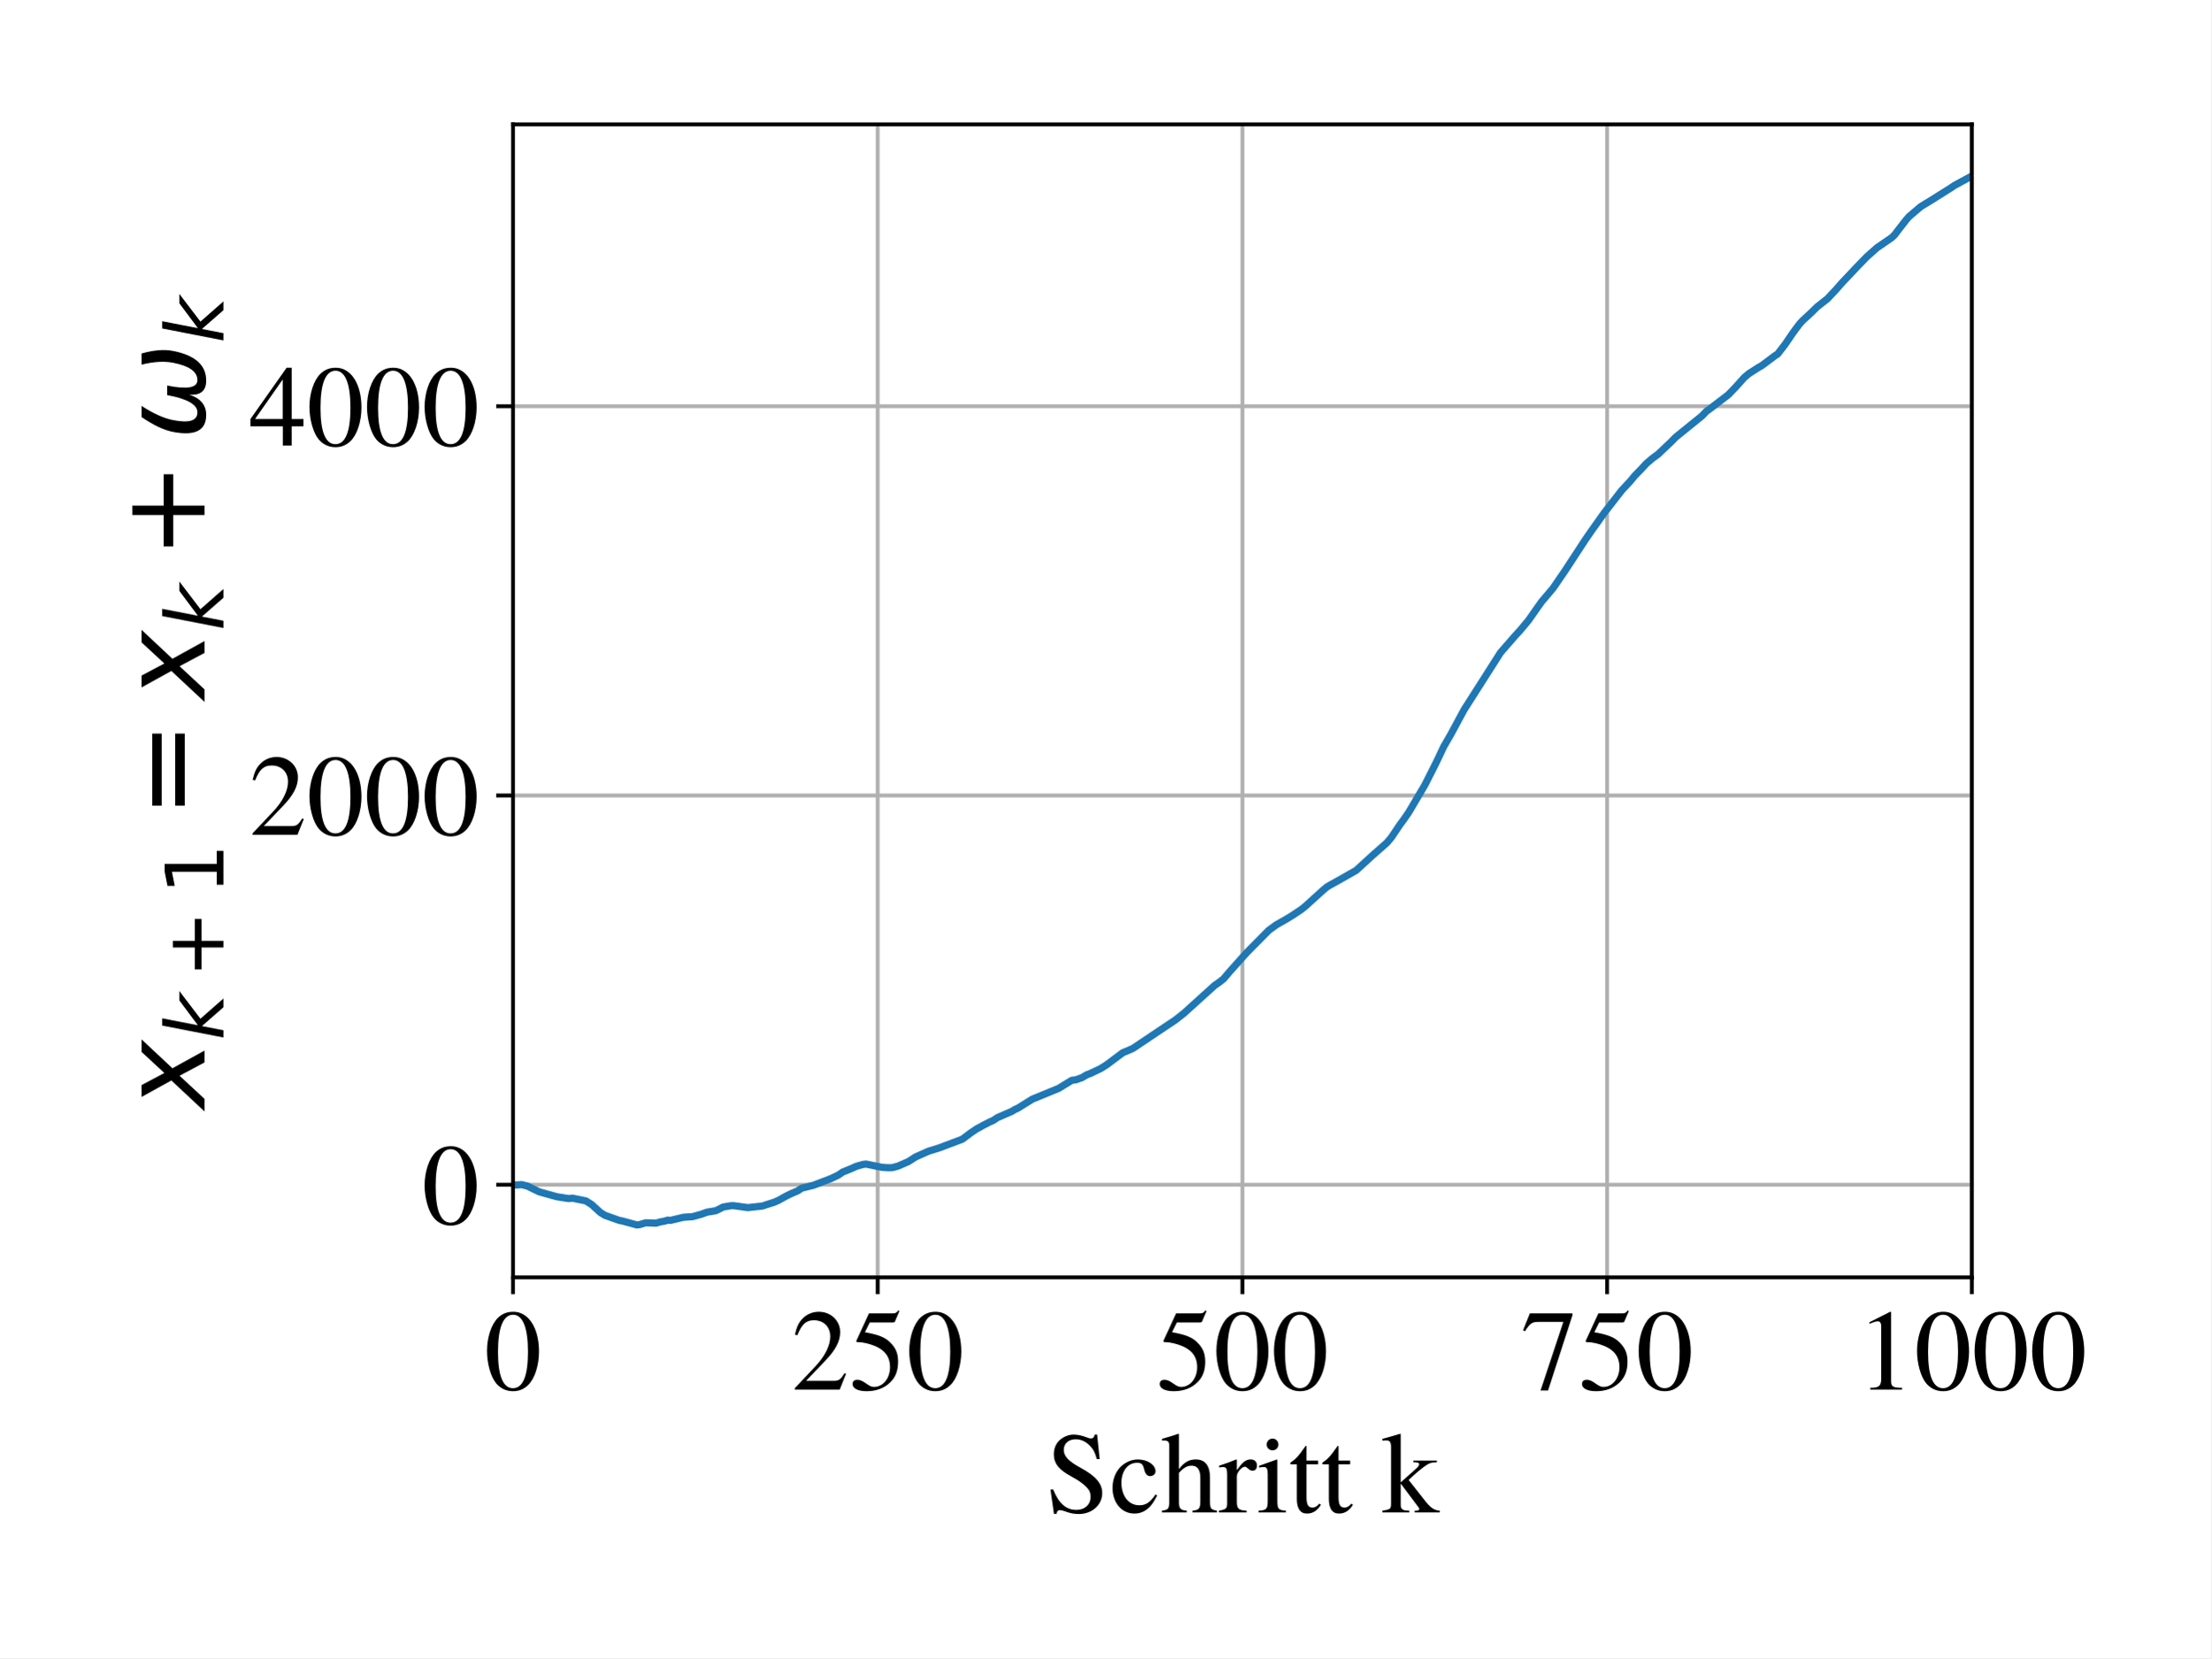
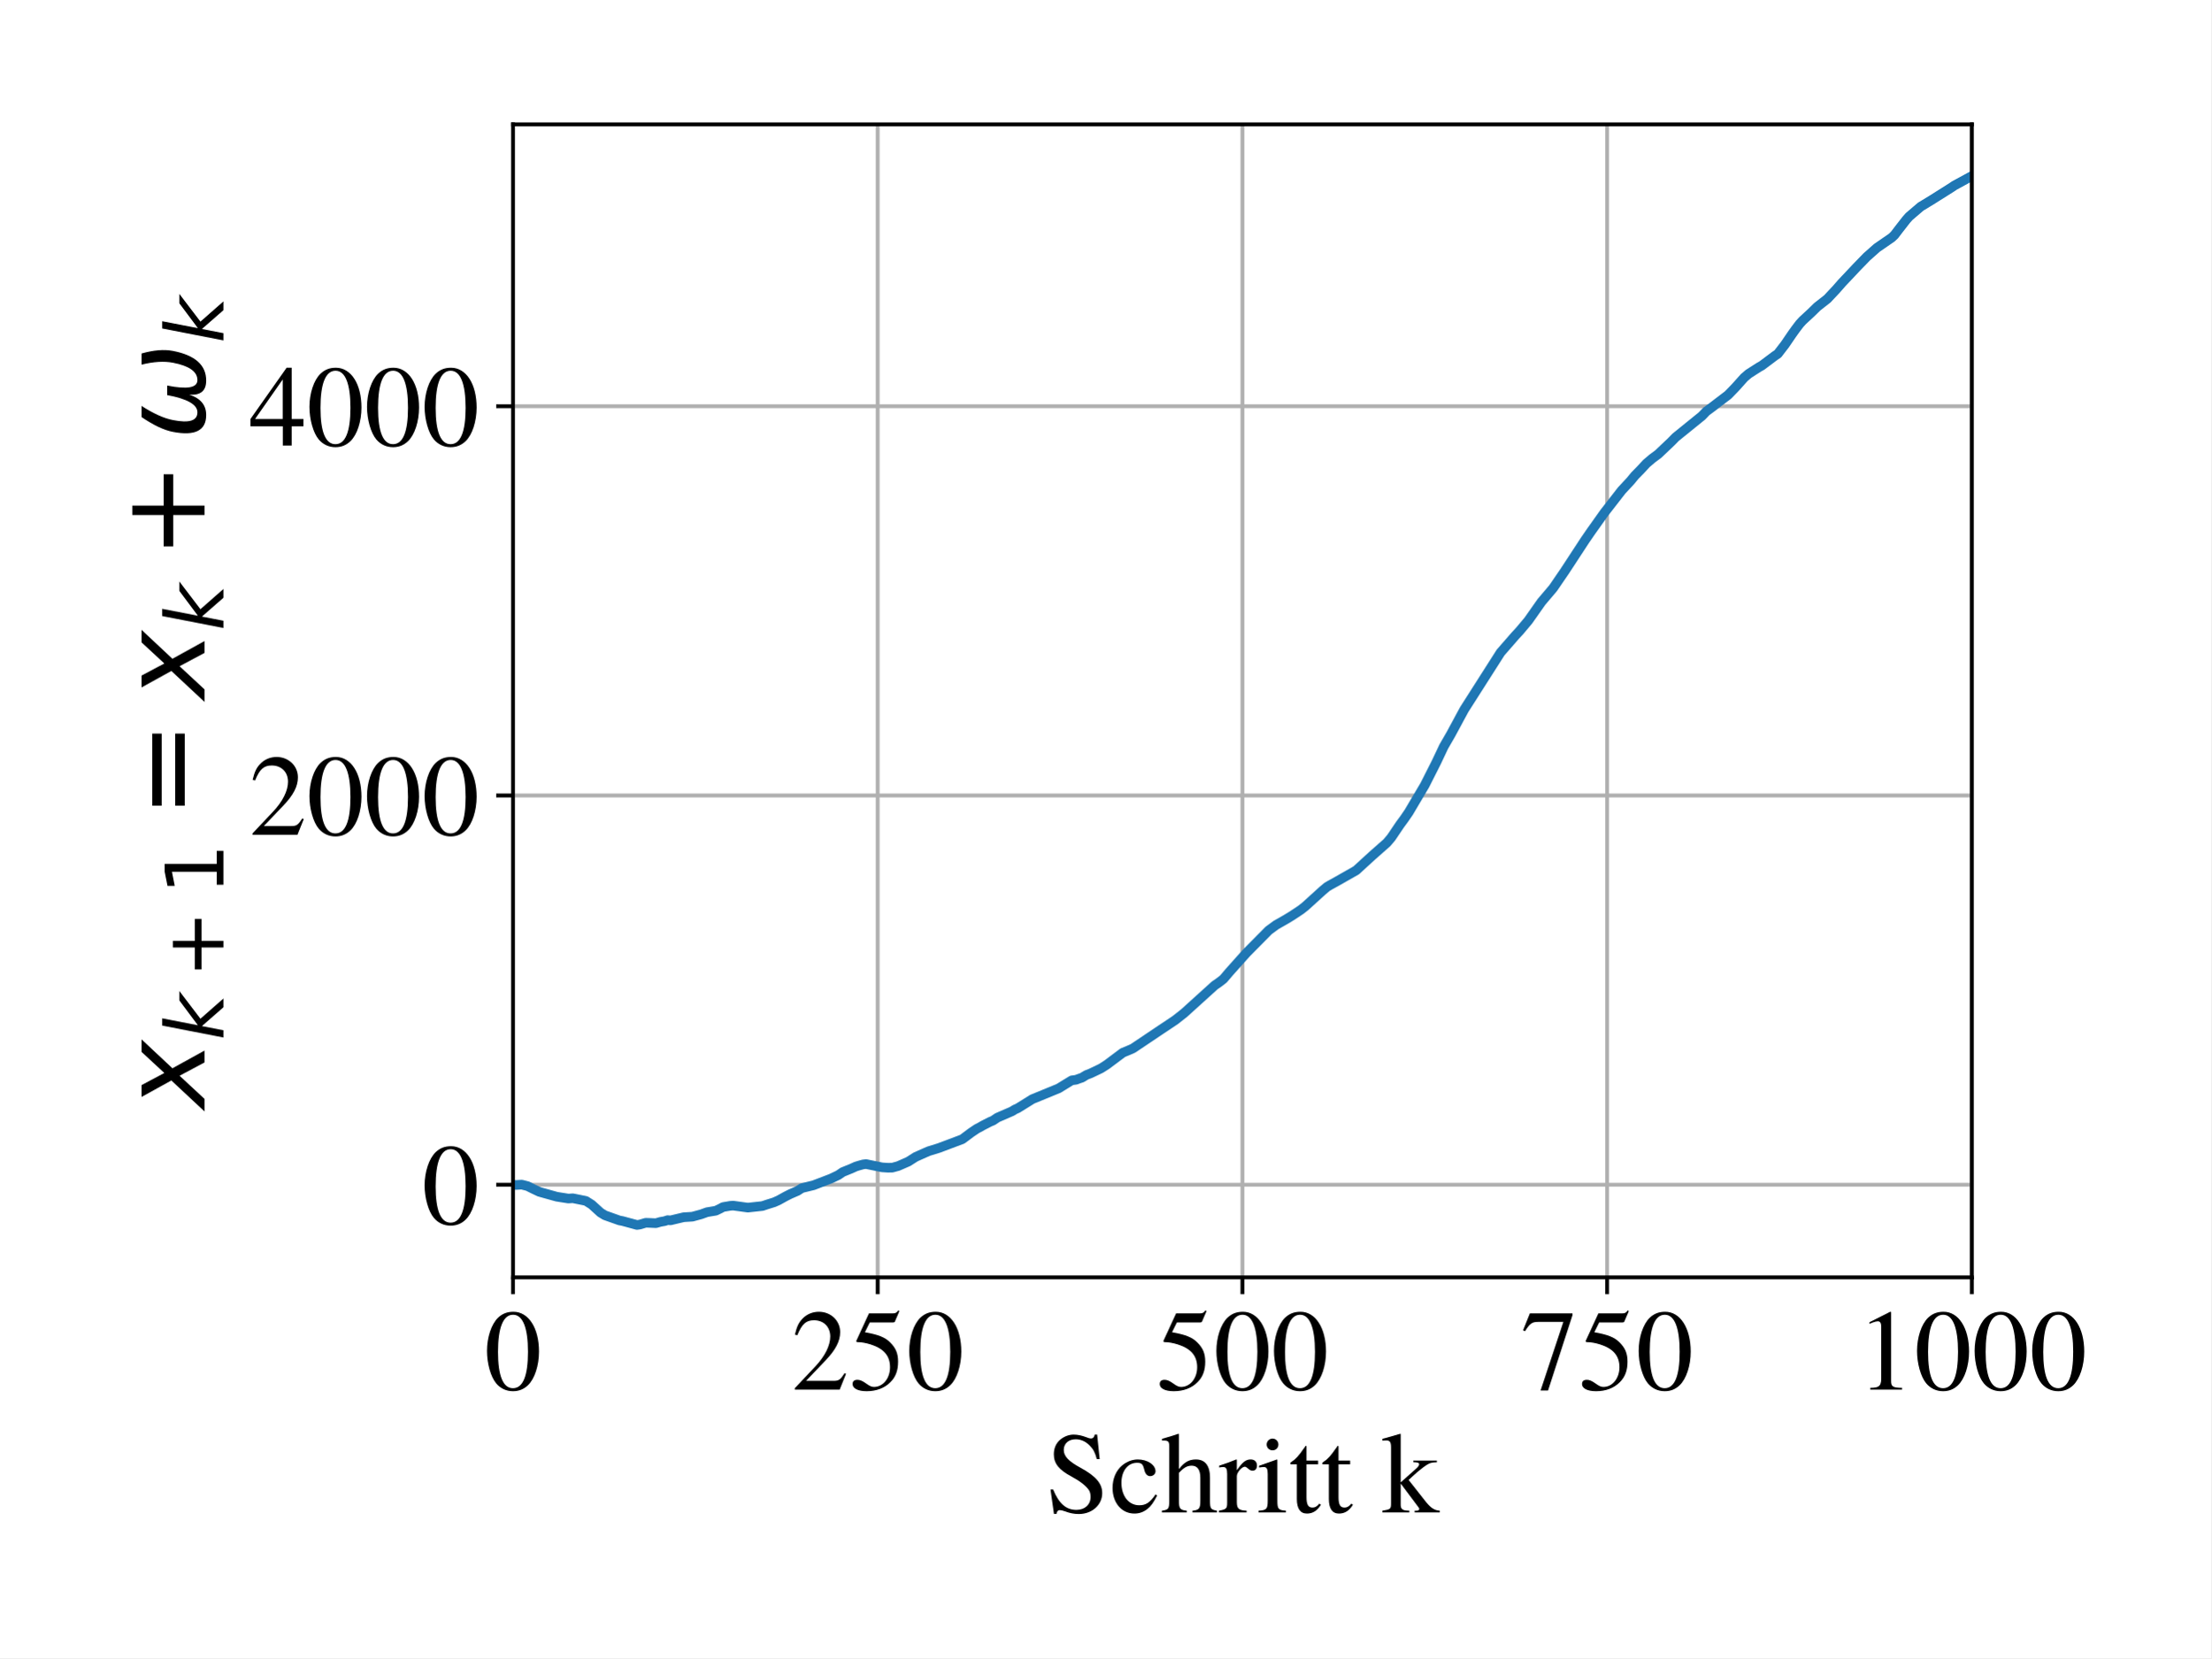
<svg xmlns="http://www.w3.org/2000/svg" xmlns:xlink="http://www.w3.org/1999/xlink" width="460.8pt" height="345.6pt" viewBox="0 0 460.8 345.6" version="1.1">
  <defs>
    <style type="text/css">*{stroke-linejoin: round; stroke-linecap: butt}</style>
  </defs>
  <g id="figure_1">
    <g id="patch_1">
      <path d="M 0 345.6  L 460.8 345.6  L 460.8 0  L 0 0  z " style="fill: #ffffff" />
    </g>
    <g id="axes_1">
      <g id="patch_2">
        <path d="M 106.904 266.245  L 410.94 266.245  L 410.94 25.92  L 106.904 25.92  z " style="fill: #ffffff" />
      </g>
      <g id="matplotlib.axis_1">
        <g id="xtick_1">
          <g id="line2d_1">
-             <path d="M 106.904 266.245  L 106.904 25.92  " clip-path="url(#p04ae0cd76e)" style="fill: none; stroke: #b0b0b0; stroke-width: 0.8; stroke-linecap: square" />
+             <path d="M 106.904 266.245  L 106.904 25.92  " clip-path="url(#p5bb47a6189)" style="fill: none; stroke: #b0b0b0; stroke-width: 0.8; stroke-linecap: square" />
          </g>
          <g id="line2d_2">
            <defs>
-               <path id="ma2ae0781fe" d="M 0 0  L 0 3.5  " style="stroke: #000000; stroke-width: 0.8" />
-             </defs>
-             <g>
-               <use xlink:href="#ma2ae0781fe" x="106.904" y="266.245" style="stroke: #000000; stroke-width: 0.8" />
+               <path id="ma2decbfb48" d="M 0 0  L 0 3.5  " style="stroke: #000000; stroke-width: 0.8" />
+             </defs>
+             <g>
+               <use xlink:href="#ma2decbfb48" x="106.904" y="266.245" style="stroke: #000000; stroke-width: 0.8" />
            </g>
          </g>
          <g id="text_1">
            <g transform="translate(100.904 289.6363) scale(0.24 -0.24)">
              <defs>
                <path id="TeXGyreTermes-Regular-30" d="M 3046 2112  C 3046 3424 2464 4326 1626 4326  C 1274 4326 1005 4218 768 3994  C 397 3635 154 2899 154 2150  C 154 1453 365 704 666 346  C 902 64 1229 -90 1600 -90  C 1926 -90 2202 19 2432 243  C 2803 595 3046 1338 3046 2112  z M 2432 2099  C 2432 762 2150 77 1600 77  C 1050 77 768 762 768 2093  C 768 3450 1056 4160 1606 4160  C 2144 4160 2432 3437 2432 2099  z " transform="scale(0.015625)" />
              </defs>
              <use xlink:href="#TeXGyreTermes-Regular-30" />
            </g>
          </g>
        </g>
        <g id="xtick_2">
          <g id="line2d_3">
-             <path d="M 182.913 266.245  L 182.913 25.92  " clip-path="url(#p04ae0cd76e)" style="fill: none; stroke: #b0b0b0; stroke-width: 0.8; stroke-linecap: square" />
+             <path d="M 182.913 266.245  L 182.913 25.92  " clip-path="url(#p5bb47a6189)" style="fill: none; stroke: #b0b0b0; stroke-width: 0.8; stroke-linecap: square" />
          </g>
          <g id="line2d_4">
            <g>
-               <use xlink:href="#ma2ae0781fe" x="182.913" y="266.245" style="stroke: #000000; stroke-width: 0.8" />
+               <use xlink:href="#ma2decbfb48" x="182.913" y="266.245" style="stroke: #000000; stroke-width: 0.8" />
            </g>
          </g>
          <g id="text_2">
            <g transform="translate(164.913 289.6363) scale(0.24 -0.24)">
              <defs>
                <path id="TeXGyreTermes-Regular-32" d="M 3040 877  L 2957 909  C 2720 544 2637 486 2349 486  L 819 486  L 1894 1613  C 2464 2208 2714 2694 2714 3194  C 2714 3834 2195 4326 1530 4326  C 1178 4326 845 4186 608 3930  C 403 3712 307 3507 198 3053  L 333 3021  C 589 3648 819 3853 1261 3853  C 1798 3853 2163 3488 2163 2950  C 2163 2451 1869 1856 1331 1286  L 192 77  L 192 0  L 2688 0  L 3040 877  z " transform="scale(0.015625)" />
                <path id="TeXGyreTermes-Regular-35" d="M 2803 4358  L 2746 4403  C 2650 4269 2586 4237 2451 4237  L 1114 4237  L 416 2720  C 410 2707 410 2688 410 2688  C 410 2656 435 2637 486 2637  C 691 2637 947 2592 1210 2509  C 1946 2272 2285 1875 2285 1242  C 2285 627 1894 147 1395 147  C 1267 147 1158 192 966 333  C 762 480 614 544 480 544  C 294 544 205 467 205 307  C 205 64 506 -90 986 -90  C 1523 -90 1984 83 2304 410  C 2598 698 2733 1062 2733 1549  C 2733 2010 2611 2304 2291 2624  C 2010 2906 1645 3053 890 3187  L 1158 3731  L 2413 3731  C 2515 3731 2541 3744 2560 3789  L 2803 4358  z " transform="scale(0.015625)" />
              </defs>
              <use xlink:href="#TeXGyreTermes-Regular-32" />
              <use xlink:href="#TeXGyreTermes-Regular-35" transform="translate(49.99999 0)" />
              <use xlink:href="#TeXGyreTermes-Regular-30" transform="translate(99.99997 0)" />
            </g>
          </g>
        </g>
        <g id="xtick_3">
          <g id="line2d_5">
-             <path d="M 258.922 266.245  L 258.922 25.92  " clip-path="url(#p04ae0cd76e)" style="fill: none; stroke: #b0b0b0; stroke-width: 0.8; stroke-linecap: square" />
+             <path d="M 258.922 266.245  L 258.922 25.92  " clip-path="url(#p5bb47a6189)" style="fill: none; stroke: #b0b0b0; stroke-width: 0.8; stroke-linecap: square" />
          </g>
          <g id="line2d_6">
            <g>
-               <use xlink:href="#ma2ae0781fe" x="258.922" y="266.245" style="stroke: #000000; stroke-width: 0.8" />
+               <use xlink:href="#ma2decbfb48" x="258.922" y="266.245" style="stroke: #000000; stroke-width: 0.8" />
            </g>
          </g>
          <g id="text_3">
            <g transform="translate(240.922 289.6363) scale(0.24 -0.24)">
              <use xlink:href="#TeXGyreTermes-Regular-35" />
              <use xlink:href="#TeXGyreTermes-Regular-30" transform="translate(49.99999 0)" />
              <use xlink:href="#TeXGyreTermes-Regular-30" transform="translate(99.99997 0)" />
            </g>
          </g>
        </g>
        <g id="xtick_4">
          <g id="line2d_7">
-             <path d="M 334.931 266.245  L 334.931 25.92  " clip-path="url(#p04ae0cd76e)" style="fill: none; stroke: #b0b0b0; stroke-width: 0.8; stroke-linecap: square" />
+             <path d="M 334.931 266.245  L 334.931 25.92  " clip-path="url(#p5bb47a6189)" style="fill: none; stroke: #b0b0b0; stroke-width: 0.8; stroke-linecap: square" />
          </g>
          <g id="line2d_8">
            <g>
-               <use xlink:href="#ma2ae0781fe" x="334.931" y="266.245" style="stroke: #000000; stroke-width: 0.8" />
+               <use xlink:href="#ma2decbfb48" x="334.931" y="266.245" style="stroke: #000000; stroke-width: 0.8" />
            </g>
          </g>
          <g id="text_4">
            <g transform="translate(316.931 289.6363) scale(0.24 -0.24)">
              <defs>
                <path id="TeXGyreTermes-Regular-37" d="M 2874 4134  L 2874 4237  L 506 4237  L 128 3296  L 237 3245  C 512 3680 627 3763 979 3763  L 2368 3763  L 1101 -51  L 1517 -51  L 2874 4134  z " transform="scale(0.015625)" />
              </defs>
              <use xlink:href="#TeXGyreTermes-Regular-37" />
              <use xlink:href="#TeXGyreTermes-Regular-35" transform="translate(49.99999 0)" />
              <use xlink:href="#TeXGyreTermes-Regular-30" transform="translate(99.99997 0)" />
            </g>
          </g>
        </g>
        <g id="xtick_5">
          <g id="line2d_9">
-             <path d="M 410.94 266.245  L 410.94 25.92  " clip-path="url(#p04ae0cd76e)" style="fill: none; stroke: #b0b0b0; stroke-width: 0.8; stroke-linecap: square" />
+             <path d="M 410.94 266.245  L 410.94 25.92  " clip-path="url(#p5bb47a6189)" style="fill: none; stroke: #b0b0b0; stroke-width: 0.8; stroke-linecap: square" />
          </g>
          <g id="line2d_10">
            <g>
-               <use xlink:href="#ma2ae0781fe" x="410.94" y="266.245" style="stroke: #000000; stroke-width: 0.8" />
+               <use xlink:href="#ma2decbfb48" x="410.94" y="266.245" style="stroke: #000000; stroke-width: 0.8" />
            </g>
          </g>
          <g id="text_5">
            <g transform="translate(386.94 289.6363) scale(0.24 -0.24)">
              <defs>
                <path id="TeXGyreTermes-Regular-31" d="M 2522 0  L 2522 96  C 2016 102 1914 166 1914 474  L 1914 4314  L 1862 4326  L 710 3744  L 710 3654  C 787 3686 858 3712 883 3725  C 998 3770 1107 3795 1171 3795  C 1306 3795 1363 3699 1363 3494  L 1363 595  C 1363 384 1312 237 1210 179  C 1114 122 1024 102 755 96  L 755 0  L 2522 0  z " transform="scale(0.015625)" />
              </defs>
              <use xlink:href="#TeXGyreTermes-Regular-31" />
              <use xlink:href="#TeXGyreTermes-Regular-30" transform="translate(49.99999 0)" />
              <use xlink:href="#TeXGyreTermes-Regular-30" transform="translate(99.99997 0)" />
              <use xlink:href="#TeXGyreTermes-Regular-30" transform="translate(150 0)" />
            </g>
          </g>
        </g>
        <g id="text_6">
          <g transform="translate(217.9195 315.2362) scale(0.24 -0.24)">
            <defs>
              <path id="TeXGyreTermes-Regular-53" d="M 3142 1075  C 3142 1606 2790 2016 1946 2477  C 1274 2842 1005 3123 1005 3475  C 1005 3827 1274 4064 1670 4064  C 1958 4064 2227 3942 2451 3712  C 2650 3507 2739 3341 2842 2963  L 3002 2963  L 2861 4326  L 2726 4326  C 2701 4186 2630 4109 2522 4109  C 2458 4109 2355 4134 2240 4186  C 2003 4275 1773 4326 1549 4326  C 1299 4326 1030 4224 826 4058  C 576 3853 454 3578 454 3226  C 454 2720 736 2362 1453 1984  C 1914 1734 2246 1478 2406 1235  C 2464 1146 2496 1018 2496 858  C 2496 435 2176 141 1709 141  C 1133 141 736 493 416 1274  L 269 1274  L 461 -83  L 602 -83  C 608 38 685 128 781 128  C 851 128 960 102 1082 58  C 1325 -38 1581 -90 1837 -90  C 2579 -90 3142 416 3142 1075  z " transform="scale(0.015625)" />
              <path id="TeXGyreTermes-Regular-63" d="M 2637 941  L 2547 998  C 2240 550 2010 397 1645 397  C 1056 397 653 909 653 1645  C 653 2310 1005 2758 1523 2758  C 1754 2758 1837 2688 1901 2451  L 1939 2310  C 1990 2125 2106 2016 2246 2016  C 2413 2016 2547 2138 2547 2285  C 2547 2643 2099 2944 1562 2944  C 1261 2944 954 2829 698 2618  C 352 2330 160 1888 160 1357  C 160 531 666 -64 1376 -64  C 1651 -64 1894 26 2112 205  C 2304 358 2432 544 2637 941  z " transform="scale(0.015625)" />
              <path id="TeXGyreTermes-Regular-68" d="M 3117 0  L 3117 96  C 2771 160 2733 211 2733 653  L 2733 1926  C 2733 2598 2464 2944 1946 2944  C 1568 2944 1299 2790 1005 2406  L 1005 4352  L 973 4371  C 755 4294 595 4243 237 4141  L 64 4090  L 64 3987  C 90 3994 109 3994 141 3994  C 416 3994 467 3942 467 3667  L 467 653  C 467 205 429 147 58 96  L 58 0  L 1440 0  L 1440 96  C 1069 134 1005 211 1005 653  L 1005 2195  C 1274 2490 1466 2598 1715 2598  C 2035 2598 2195 2368 2195 1920  L 2195 653  C 2195 218 2131 134 1760 96  L 1760 0  L 3117 0  z " transform="scale(0.015625)" />
              <path id="TeXGyreTermes-Regular-72" d="M 2144 2605  C 2144 2816 2010 2944 1792 2944  C 1523 2944 1338 2797 1024 2342  L 1024 2931  L 992 2944  C 653 2803 422 2720 45 2598  L 45 2496  C 134 2515 192 2522 269 2522  C 429 2522 486 2419 486 2138  L 486 538  C 486 218 442 173 32 96  L 32 0  L 1568 0  L 1568 96  C 1133 115 1024 211 1024 576  L 1024 2016  C 1024 2221 1299 2541 1472 2541  C 1510 2541 1568 2509 1638 2445  C 1741 2355 1811 2317 1894 2317  C 2048 2317 2144 2426 2144 2605  z " transform="scale(0.015625)" />
              <path id="TeXGyreTermes-Regular-69" d="M 1619 0  L 1619 96  C 1197 128 1146 192 1146 653  L 1146 2925  L 1120 2944  L 128 2592  L 128 2496  L 179 2502  C 256 2515 339 2522 397 2522  C 550 2522 608 2419 608 2138  L 608 653  C 608 192 544 122 102 96  L 102 0  L 1619 0  z M 1203 3776  C 1203 3955 1062 4102 877 4102  C 698 4102 550 3955 550 3776  C 550 3590 698 3450 877 3450  C 1062 3450 1203 3590 1203 3776  z " transform="scale(0.015625)" />
              <path id="TeXGyreTermes-Regular-74" d="M 1786 422  L 1702 493  C 1562 326 1459 269 1318 269  C 1082 269 986 435 986 845  L 986 2675  L 1632 2675  L 1632 2880  L 986 2880  L 986 3622  C 986 3686 973 3706 941 3706  C 902 3642 858 3584 813 3526  C 576 3174 358 2938 192 2842  C 122 2797 83 2758 83 2720  C 83 2701 90 2688 109 2675  L 448 2675  L 448 749  C 448 211 640 -64 1011 -64  C 1331 -64 1574 90 1786 422  z " transform="scale(0.015625)" />
              <path id="TeXGyreTermes-Regular-20" transform="scale(0.015625)" />
              <path id="TeXGyreTermes-Regular-6b" d="M 3232 0  L 3232 96  C 2950 115 2752 237 2483 563  L 1504 1805  L 1690 1978  C 2144 2400 2541 2694 2726 2746  C 2822 2771 2912 2784 3021 2784  L 3072 2784  L 3072 2880  L 1766 2880  L 1766 2790  C 2016 2784 2086 2758 2086 2669  C 2086 2618 2029 2528 1939 2451  L 1062 1670  L 1062 4358  L 1037 4371  L 237 4141  L 45 4090  L 45 3987  C 128 3994 186 4000 250 4000  C 461 4000 525 3917 525 3610  L 525 525  C 525 192 506 173 45 96  L 45 0  L 1542 0  L 1542 96  L 1414 102  C 1158 115 1062 205 1062 429  L 1062 1606  L 1958 410  L 1978 384  C 1990 365 2003 346 2022 326  C 2074 262 2093 224 2093 192  C 2093 134 2035 96 1958 96  L 1837 96  L 1837 0  L 3232 0  z " transform="scale(0.015625)" />
            </defs>
            <use xlink:href="#TeXGyreTermes-Regular-53" />
            <use xlink:href="#TeXGyreTermes-Regular-63" transform="translate(55.59999 0)" />
            <use xlink:href="#TeXGyreTermes-Regular-68" transform="translate(99.99998 0)" />
            <use xlink:href="#TeXGyreTermes-Regular-72" transform="translate(150 0)" />
            <use xlink:href="#TeXGyreTermes-Regular-69" transform="translate(183.3 0)" />
            <use xlink:href="#TeXGyreTermes-Regular-74" transform="translate(211.0999 0)" />
            <use xlink:href="#TeXGyreTermes-Regular-74" transform="translate(238.8999 0)" />
            <use xlink:href="#TeXGyreTermes-Regular-20" transform="translate(266.6999 0)" />
            <use xlink:href="#TeXGyreTermes-Regular-6b" transform="translate(291.6999 0)" />
          </g>
        </g>
      </g>
      <g id="matplotlib.axis_2">
        <g id="ytick_1">
          <g id="line2d_11">
-             <path d="M 106.904 246.934  L 410.94 246.934  " clip-path="url(#p04ae0cd76e)" style="fill: none; stroke: #b0b0b0; stroke-width: 0.8; stroke-linecap: square" />
+             <path d="M 106.904 246.934  L 410.94 246.934  " clip-path="url(#p5bb47a6189)" style="fill: none; stroke: #b0b0b0; stroke-width: 0.8; stroke-linecap: square" />
          </g>
          <g id="line2d_12">
            <defs>
-               <path id="m22b2d9d46a" d="M 0 0  L -3.5 0  " style="stroke: #000000; stroke-width: 0.8" />
-             </defs>
-             <g>
-               <use xlink:href="#m22b2d9d46a" x="106.904" y="246.934" style="stroke: #000000; stroke-width: 0.8" />
+               <path id="m2c263f0e45" d="M 0 0  L -3.5 0  " style="stroke: #000000; stroke-width: 0.8" />
+             </defs>
+             <g>
+               <use xlink:href="#m2c263f0e45" x="106.904" y="246.934" style="stroke: #000000; stroke-width: 0.8" />
            </g>
          </g>
          <g id="text_7">
            <g transform="translate(87.904 255.13) scale(0.24 -0.24)">
              <use xlink:href="#TeXGyreTermes-Regular-30" />
            </g>
          </g>
        </g>
        <g id="ytick_2">
          <g id="line2d_13">
-             <path d="M 106.904 165.802  L 410.94 165.802  " clip-path="url(#p04ae0cd76e)" style="fill: none; stroke: #b0b0b0; stroke-width: 0.8; stroke-linecap: square" />
+             <path d="M 106.904 165.802  L 410.94 165.802  " clip-path="url(#p5bb47a6189)" style="fill: none; stroke: #b0b0b0; stroke-width: 0.8; stroke-linecap: square" />
          </g>
          <g id="line2d_14">
            <g>
-               <use xlink:href="#m22b2d9d46a" x="106.904" y="165.802" style="stroke: #000000; stroke-width: 0.8" />
+               <use xlink:href="#m2c263f0e45" x="106.904" y="165.802" style="stroke: #000000; stroke-width: 0.8" />
            </g>
          </g>
          <g id="text_8">
            <g transform="translate(51.904 173.9979) scale(0.24 -0.24)">
              <use xlink:href="#TeXGyreTermes-Regular-32" />
              <use xlink:href="#TeXGyreTermes-Regular-30" transform="translate(49.99999 0)" />
              <use xlink:href="#TeXGyreTermes-Regular-30" transform="translate(99.99997 0)" />
              <use xlink:href="#TeXGyreTermes-Regular-30" transform="translate(150 0)" />
            </g>
          </g>
        </g>
        <g id="ytick_3">
          <g id="line2d_15">
-             <path d="M 106.904 84.67  L 410.94 84.67  " clip-path="url(#p04ae0cd76e)" style="fill: none; stroke: #b0b0b0; stroke-width: 0.8; stroke-linecap: square" />
+             <path d="M 106.904 84.67  L 410.94 84.67  " clip-path="url(#p5bb47a6189)" style="fill: none; stroke: #b0b0b0; stroke-width: 0.8; stroke-linecap: square" />
          </g>
          <g id="line2d_16">
            <g>
-               <use xlink:href="#m22b2d9d46a" x="106.904" y="84.67" style="stroke: #000000; stroke-width: 0.8" />
+               <use xlink:href="#m2c263f0e45" x="106.904" y="84.67" style="stroke: #000000; stroke-width: 0.8" />
            </g>
          </g>
          <g id="text_9">
            <g transform="translate(51.904 92.86574) scale(0.24 -0.24)">
              <defs>
                <path id="TeXGyreTermes-Regular-34" d="M 3021 1069  L 3021 1478  L 2368 1478  L 2368 4326  L 2086 4326  L 77 1478  L 77 1069  L 1875 1069  L 1875 0  L 2368 0  L 2368 1069  L 3021 1069  z M 1869 1478  L 333 1478  L 1869 3674  L 1869 1478  z " transform="scale(0.015625)" />
              </defs>
              <use xlink:href="#TeXGyreTermes-Regular-34" />
              <use xlink:href="#TeXGyreTermes-Regular-30" transform="translate(49.99999 0)" />
              <use xlink:href="#TeXGyreTermes-Regular-30" transform="translate(99.99997 0)" />
              <use xlink:href="#TeXGyreTermes-Regular-30" transform="translate(150 0)" />
            </g>
          </g>
        </g>
        <g id="text_10">
          <g transform="translate(42.69525 231.0425) rotate(-90) scale(0.24 -0.24)">
            <defs>
              <path id="DejaVuSans-Oblique-78" d="M 3841 3500  L 2234 1784  L 3219 0  L 2559 0  L 1819 1388  L 531 0  L -166 0  L 1556 1844  L 641 3500  L 1300 3500  L 1972 2234  L 3144 3500  L 3841 3500  z " transform="scale(0.015625)" />
              <path id="DejaVuSans-Oblique-6b" d="M 1172 4863  L 1747 4863  L 1197 2028  L 3169 3500  L 3916 3500  L 1716 1825  L 3322 0  L 2625 0  L 1131 1709  L 800 0  L 225 0  L 1172 4863  z " transform="scale(0.015625)" />
              <path id="DejaVuSans-2b" d="M 2944 4013  L 2944 2272  L 4684 2272  L 4684 1741  L 2944 1741  L 2944 0  L 2419 0  L 2419 1741  L 678 1741  L 678 2272  L 2419 2272  L 2419 4013  L 2944 4013  z " transform="scale(0.015625)" />
              <path id="DejaVuSans-31" d="M 794 531  L 1825 531  L 1825 4091  L 703 3866  L 703 4441  L 1819 4666  L 2450 4666  L 2450 531  L 3481 531  L 3481 0  L 794 0  L 794 531  z " transform="scale(0.015625)" />
              <path id="DejaVuSans-3d" d="M 678 2906  L 4684 2906  L 4684 2381  L 678 2381  L 678 2906  z M 678 1631  L 4684 1631  L 4684 1100  L 678 1100  L 678 1631  z " transform="scale(0.015625)" />
              <path id="DejaVuSans-Oblique-3c9" d="M 1369 -91  Q 72 -91 434 1766  Q 575 2500 1256 3500  L 1875 3500  Q 1231 2500 1088 1750  Q 819 397 1519 397  Q 2166 397 2478 2078  L 3009 2078  Q 2669 388 3316 397  Q 4013 403 4275 1750  Q 4419 2500 4169 3500  L 4788 3500  Q 5075 2500 4934 1766  Q 4578 -94 3278 -91  Q 2428 -88 2503 844  Q 2194 -91 1369 -91  z " transform="scale(0.015625)" />
            </defs>
            <use xlink:href="#DejaVuSans-Oblique-78" transform="translate(0 0.296875)" />
            <use xlink:href="#DejaVuSans-Oblique-6b" transform="translate(59.17969 -16.10938) scale(0.7)" />
            <use xlink:href="#DejaVuSans-2b" transform="translate(113.3545 -16.10938) scale(0.7)" />
            <use xlink:href="#DejaVuSans-31" transform="translate(185.6445 -16.10938) scale(0.7)" />
            <use xlink:href="#DejaVuSans-3d" transform="translate(252.3975 0.296875)" />
            <use xlink:href="#DejaVuSans-Oblique-78" transform="translate(355.6689 0.296875)" />
            <use xlink:href="#DejaVuSans-Oblique-6b" transform="translate(414.8486 -16.10938) scale(0.7)" />
            <use xlink:href="#DejaVuSans-2b" transform="translate(477.6025 0.296875)" />
            <use xlink:href="#DejaVuSans-Oblique-3c9" transform="translate(580.874 0.296875)" />
            <use xlink:href="#DejaVuSans-Oblique-6b" transform="translate(664.6143 -16.10938) scale(0.7)" />
          </g>
        </g>
      </g>
      <g id="line2d_17">
-         <path d="M 106.904 246.934  L 107.512 246.991  L 108.728 246.915  L 109.944 247.228  L 111.161 247.835  L 112.377 248.414  L 116.025 249.433  L 118.457 249.819  L 119.369 249.755  L 122.106 250.311  L 123.322 251.082  L 125.146 252.744  L 126.058 253.303  L 129.099 254.385  L 129.707 254.496  L 132.747 255.321  L 133.355 255.234  L 134.571 254.868  L 135.483 254.898  L 136.7 254.953  L 137.612 254.685  L 138.524 254.522  L 139.132 254.315  L 139.74 254.364  L 141.26 253.999  L 142.476 253.711  L 144.3 253.597  L 146.125 253.099  L 147.341 252.657  L 149.165 252.355  L 150.077 251.918  L 150.685 251.59  L 152.205 251.33  L 152.813 251.292  L 155.854 251.71  L 158.894 251.375  L 159.806 251.068  L 161.326 250.592  L 162.239 250.189  L 163.759 249.345  L 164.671 248.886  L 166.191 248.231  L 167.103 247.641  L 169.535 247.047  L 173.184 245.65  L 174.704 244.926  L 175.616 244.299  L 177.44 243.561  L 178.352 243.144  L 178.961 242.954  L 179.873 242.702  L 180.481 242.627  L 183.825 243.314  L 185.041 243.395  L 185.953 243.379  L 187.17 243.045  L 189.298 242.116  L 190.818 241.143  L 192.946 240.197  L 193.554 239.935  L 195.683 239.277  L 200.547 237.447  L 202.371 236.083  L 203.587 235.266  L 204.196 234.954  L 204.804 234.602  L 206.324 233.824  L 206.932 233.572  L 207.844 232.957  L 210.884 231.638  L 211.492 231.26  L 212.1 230.994  L 215.141 229.1  L 220.613 226.856  L 223.35 225.179  L 224.262 225.057  L 224.87 224.826  L 225.478 224.625  L 226.39 224.068  L 227.302 223.711  L 229.431 222.696  L 230.647 221.922  L 233.991 219.419  L 235.207 218.916  L 236.119 218.513  L 241.896 214.635  L 243.72 213.421  L 244.936 212.605  L 246.761 211.169  L 253.145 205.388  L 254.057 204.758  L 254.97 204.048  L 256.186 202.617  L 258.314 200.231  L 259.834 198.541  L 264.395 193.929  L 265.915 192.81  L 268.043 191.593  L 269.259 190.855  L 271.083 189.644  L 271.996 188.932  L 275.644 185.622  L 276.556 184.854  L 277.164 184.497  L 278.684 183.657  L 282.637 181.408  L 285.981 178.347  L 289.022 175.665  L 289.934 174.594  L 291.758 171.887  L 292.67 170.644  L 293.582 169.318  L 296.926 163.658  L 299.359 158.844  L 300.879 155.623  L 302.399 152.988  L 305.135 147.913  L 312.736 135.991  L 315.169 133.2  L 315.777 132.5  L 316.689 131.514  L 318.513 129.343  L 321.249 125.452  L 323.682 122.582  L 326.114 119.027  L 330.37 112.523  L 331.587 110.757  L 334.323 106.904  L 337.971 102.21  L 339.796 100.247  L 340.708 99.139  L 341.924 97.897  L 343.14 96.584  L 344.356 95.552  L 345.572 94.653  L 348.309 92.054  L 349.221 91.123  L 354.693 86.694  L 355.605 85.743  L 356.518 85.074  L 360.166 82.292  L 361.686 80.721  L 363.51 78.686  L 364.422 77.907  L 366.551 76.54  L 367.159 76.205  L 369.895 74.154  L 370.503 73.751  L 372.023 71.77  L 373.544 69.541  L 374.152 68.692  L 375.064 67.488  L 375.672 66.823  L 377.496 65.138  L 378.712 63.943  L 380.84 62.274  L 382.665 60.328  L 383.881 58.938  L 386.009 56.686  L 386.921 55.714  L 389.049 53.52  L 391.178 51.635  L 394.218 49.543  L 394.826 48.972  L 395.738 47.774  L 397.258 45.825  L 397.866 45.132  L 400.299 43.054  L 402.427 41.764  L 406.683 39.083  L 407.292 38.668  L 410.636 36.844  L 410.636 36.844  " clip-path="url(#p04ae0cd76e)" style="fill: none; stroke: #1f77b4; stroke-width: 1.5; stroke-linecap: square" />
+         <path d="M 106.904 246.934  L 107.512 246.991  L 108.728 246.915  L 109.944 247.228  L 111.161 247.835  L 112.377 248.414  L 116.025 249.433  L 118.457 249.819  L 119.369 249.755  L 122.106 250.311  L 123.322 251.082  L 125.146 252.744  L 126.058 253.303  L 129.099 254.385  L 129.707 254.496  L 132.747 255.321  L 133.355 255.234  L 134.571 254.868  L 135.483 254.898  L 136.7 254.953  L 137.612 254.685  L 138.524 254.522  L 139.132 254.315  L 139.74 254.364  L 141.26 253.999  L 142.476 253.711  L 144.3 253.597  L 146.125 253.099  L 147.341 252.657  L 149.165 252.355  L 150.077 251.918  L 150.685 251.59  L 152.205 251.33  L 152.813 251.292  L 155.854 251.71  L 158.894 251.375  L 159.806 251.068  L 161.326 250.592  L 162.239 250.189  L 163.759 249.345  L 164.671 248.886  L 166.191 248.231  L 167.103 247.641  L 169.535 247.047  L 173.184 245.65  L 174.704 244.926  L 175.616 244.299  L 177.44 243.561  L 178.352 243.144  L 178.961 242.954  L 179.873 242.702  L 180.481 242.627  L 183.825 243.314  L 185.041 243.395  L 185.953 243.379  L 187.17 243.045  L 189.298 242.116  L 190.818 241.143  L 192.946 240.197  L 193.554 239.935  L 195.683 239.277  L 200.547 237.447  L 202.371 236.083  L 203.587 235.266  L 204.196 234.954  L 204.804 234.602  L 206.324 233.824  L 206.932 233.572  L 207.844 232.957  L 210.884 231.638  L 211.492 231.26  L 212.1 230.994  L 215.141 229.1  L 220.613 226.856  L 223.35 225.179  L 224.262 225.057  L 224.87 224.826  L 225.478 224.625  L 226.39 224.068  L 227.302 223.711  L 229.431 222.696  L 230.647 221.922  L 233.991 219.419  L 235.207 218.916  L 236.119 218.513  L 241.896 214.635  L 243.72 213.421  L 244.936 212.605  L 246.761 211.169  L 253.145 205.388  L 254.057 204.758  L 254.97 204.048  L 256.186 202.617  L 258.314 200.231  L 259.834 198.541  L 264.395 193.929  L 265.915 192.81  L 268.043 191.593  L 269.259 190.855  L 271.083 189.644  L 271.996 188.932  L 275.644 185.622  L 276.556 184.854  L 277.164 184.497  L 278.684 183.657  L 282.637 181.408  L 285.981 178.347  L 289.022 175.665  L 289.934 174.594  L 291.758 171.887  L 292.67 170.644  L 293.582 169.318  L 296.926 163.658  L 299.359 158.844  L 300.879 155.623  L 302.399 152.988  L 305.135 147.913  L 312.736 135.991  L 315.169 133.2  L 315.777 132.5  L 316.689 131.514  L 318.513 129.343  L 321.249 125.452  L 323.682 122.582  L 326.114 119.027  L 330.37 112.523  L 331.587 110.757  L 334.323 106.904  L 337.971 102.21  L 339.796 100.247  L 340.708 99.139  L 341.924 97.897  L 343.14 96.584  L 344.356 95.552  L 345.572 94.653  L 348.309 92.054  L 349.221 91.123  L 354.693 86.694  L 355.605 85.743  L 356.518 85.074  L 360.166 82.292  L 361.686 80.721  L 363.51 78.686  L 364.422 77.907  L 366.551 76.54  L 367.159 76.205  L 369.895 74.154  L 370.503 73.751  L 372.023 71.77  L 373.544 69.541  L 374.152 68.692  L 375.064 67.488  L 375.672 66.823  L 377.496 65.138  L 378.712 63.943  L 380.84 62.274  L 382.665 60.328  L 383.881 58.938  L 386.009 56.686  L 386.921 55.714  L 389.049 53.52  L 391.178 51.635  L 394.218 49.543  L 394.826 48.972  L 395.738 47.774  L 397.258 45.825  L 397.866 45.132  L 400.299 43.054  L 402.427 41.764  L 406.683 39.083  L 407.292 38.668  L 410.636 36.844  L 410.636 36.844  " clip-path="url(#p5bb47a6189)" style="fill: none; stroke: #1f77b4; stroke-width: 2; stroke-linecap: square" />
      </g>
      <g id="patch_3">
        <path d="M 106.904 266.245  L 106.904 25.92  " style="fill: none; stroke: #000000; stroke-width: 0.8; stroke-linejoin: miter; stroke-linecap: square" />
      </g>
      <g id="patch_4">
        <path d="M 410.94 266.245  L 410.94 25.92  " style="fill: none; stroke: #000000; stroke-width: 0.8; stroke-linejoin: miter; stroke-linecap: square" />
      </g>
      <g id="patch_5">
        <path d="M 106.904 266.245  L 410.94 266.245  " style="fill: none; stroke: #000000; stroke-width: 0.8; stroke-linejoin: miter; stroke-linecap: square" />
      </g>
      <g id="patch_6">
        <path d="M 106.904 25.92  L 410.94 25.92  " style="fill: none; stroke: #000000; stroke-width: 0.8; stroke-linejoin: miter; stroke-linecap: square" />
      </g>
    </g>
  </g>
  <defs>
-     <clipPath id="p04ae0cd76e">
+     <clipPath id="p5bb47a6189">
      <rect x="106.904" y="25.92" width="304.036" height="240.325" />
    </clipPath>
  </defs>
</svg>
